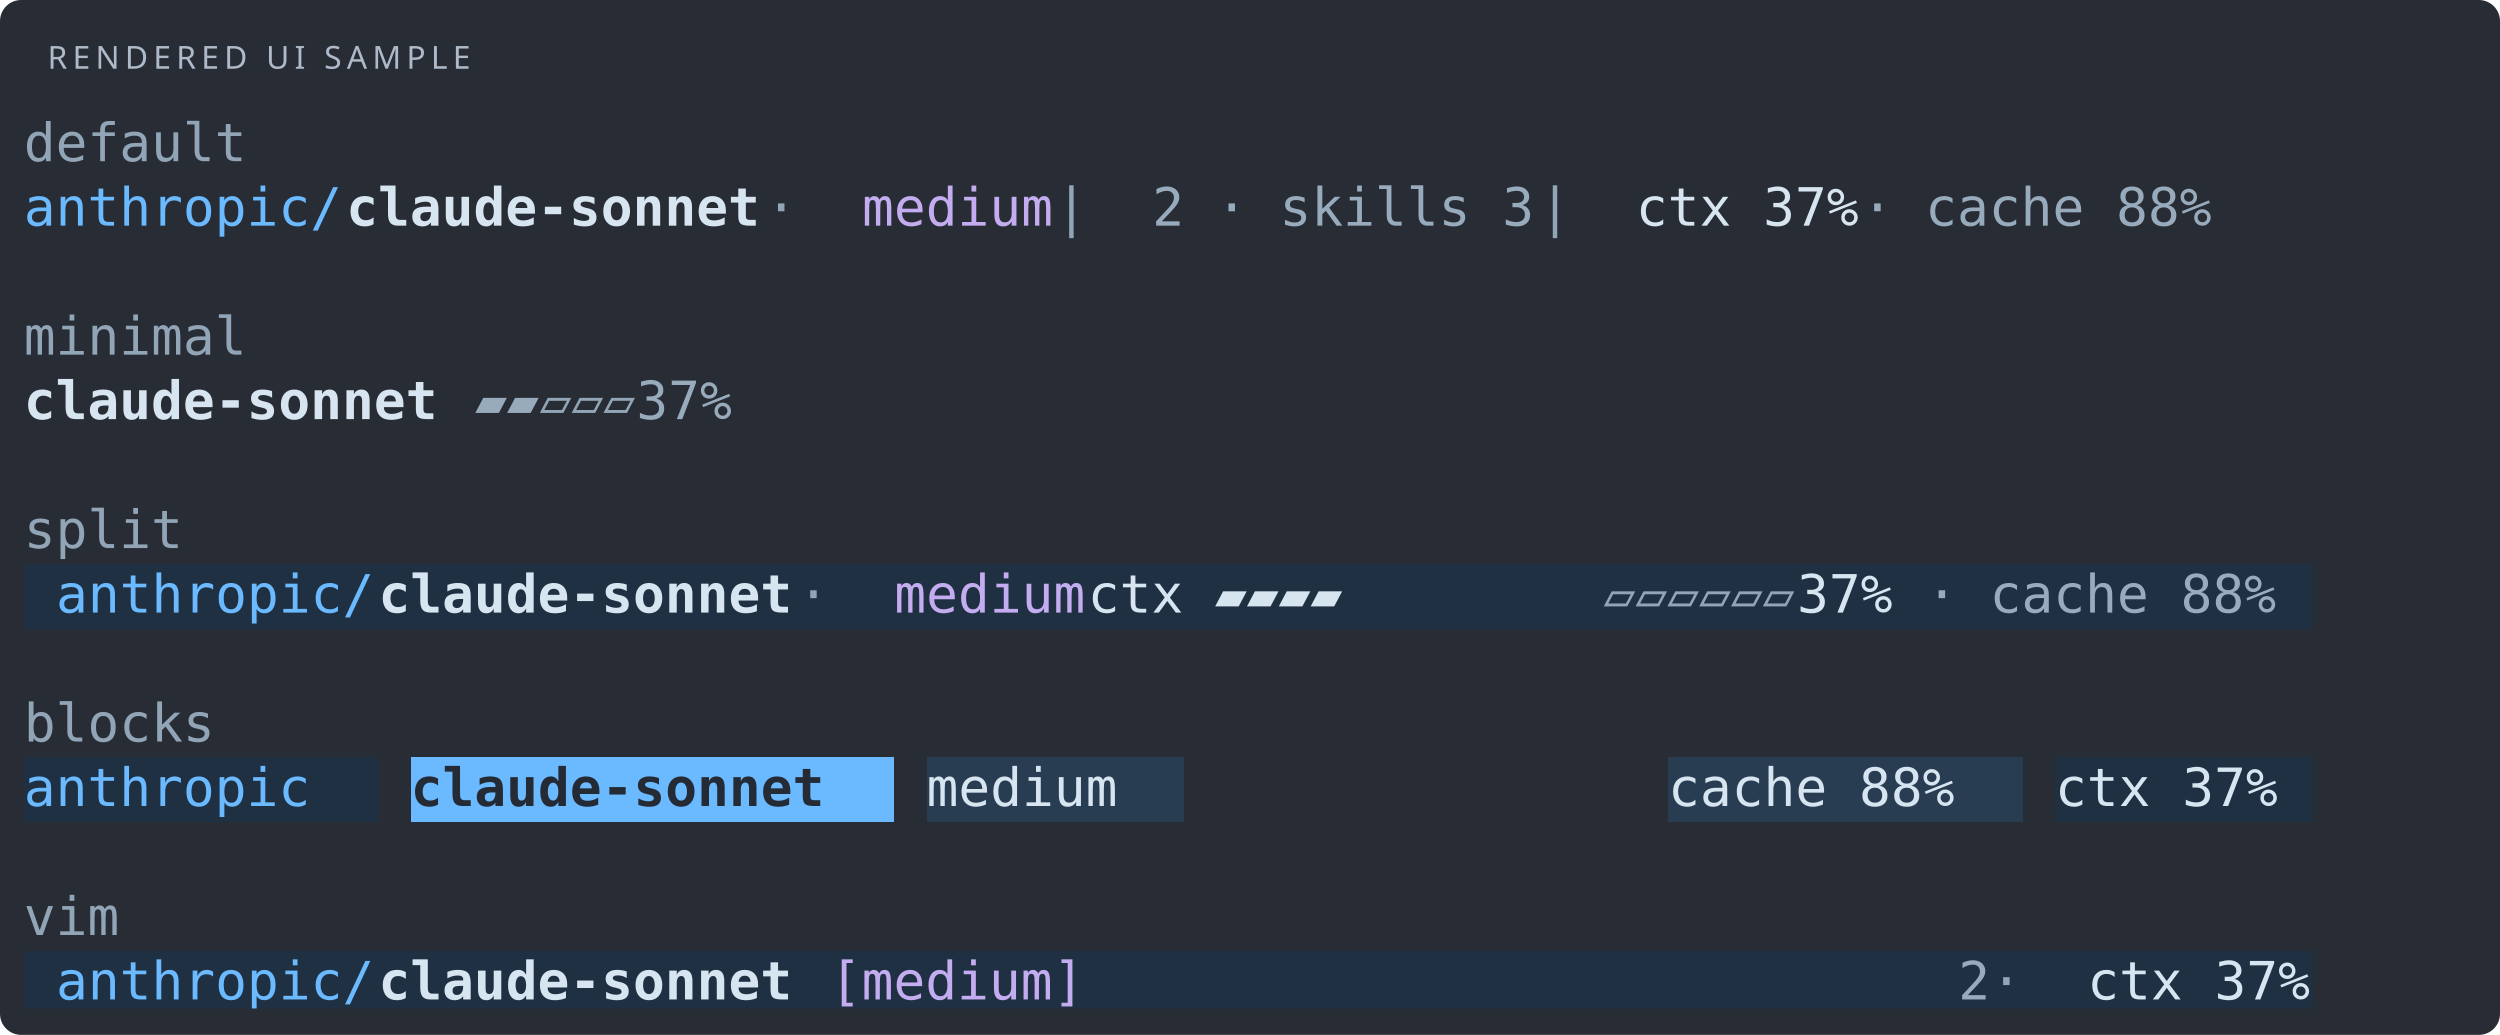
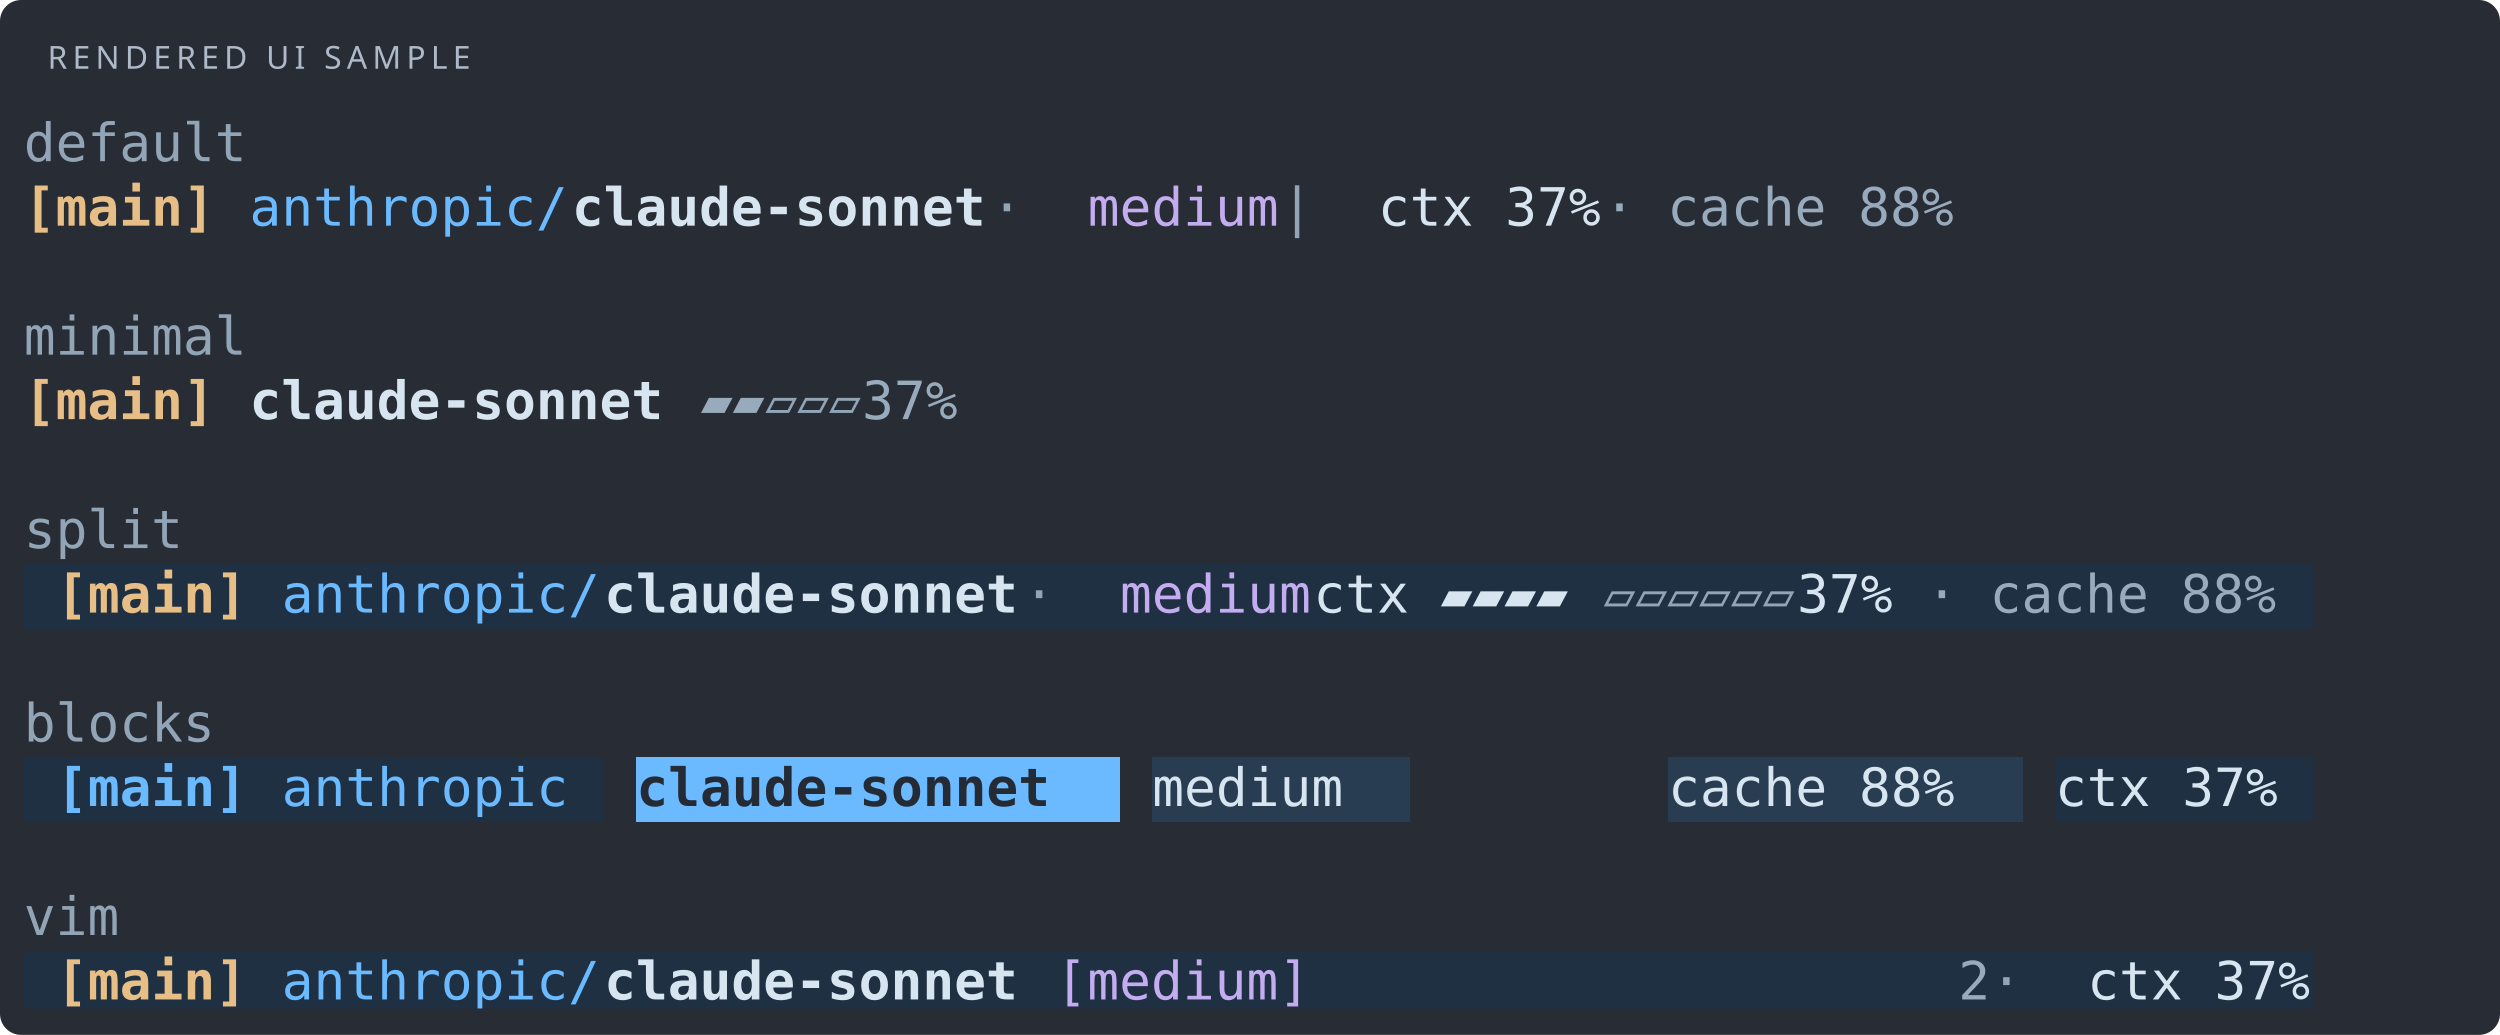
<svg xmlns="http://www.w3.org/2000/svg" viewBox="0 0 946 391.6">
  <style>
.appearance-statusbars-matrix {font-family:monospace;font-size:20px;line-height:24.4px}
.appearance-statusbars-r1 { fill: #91a5b7 }
.appearance-statusbars-r2 { fill: #abb2bf }
- .appearance-statusbars-r3 { fill: #6bb9ff }
- .appearance-statusbars-r4 { fill: #d7e5f1;font-weight: bold }
- .appearance-statusbars-r5 { fill: #c4acf0 }
- .appearance-statusbars-r6 { fill: #98abbd }
+ .appearance-statusbars-r3 { fill: #e7bf86;font-weight: bold }
+ .appearance-statusbars-r4 { fill: #6bb9ff }
+ .appearance-statusbars-r5 { fill: #d7e5f1;font-weight: bold }
+ .appearance-statusbars-r6 { fill: #c4acf0 }
.appearance-statusbars-r7 { fill: #d7e5f1 }
- .appearance-statusbars-r8 { fill: #242b35;font-weight: bold }
+ .appearance-statusbars-r8 { fill: #98abbd }
+ .appearance-statusbars-r9 { fill: #6bb9ff;font-weight: bold }
+ .appearance-statusbars-r10 { fill: #242b35;font-weight: bold }
</style>
  <defs>
    <clipPath id="appearance-statusbars-clip-terminal">
      <rect width="926.2" height="340.6" />
    </clipPath>
    <clipPath id="appearance-statusbars-line-0">
      <rect x="0" y="1.5" width="927.2" height="24.65" />
    </clipPath>
    <clipPath id="appearance-statusbars-line-1">
      <rect x="0" y="25.9" width="927.2" height="24.65" />
    </clipPath>
    <clipPath id="appearance-statusbars-line-2">
      <rect x="0" y="50.3" width="927.2" height="24.65" />
    </clipPath>
    <clipPath id="appearance-statusbars-line-3">
      <rect x="0" y="74.7" width="927.2" height="24.65" />
    </clipPath>
    <clipPath id="appearance-statusbars-line-4">
      <rect x="0" y="99.1" width="927.2" height="24.65" />
    </clipPath>
    <clipPath id="appearance-statusbars-line-5">
      <rect x="0" y="123.5" width="927.2" height="24.65" />
    </clipPath>
    <clipPath id="appearance-statusbars-line-6">
      <rect x="0" y="147.9" width="927.2" height="24.65" />
    </clipPath>
    <clipPath id="appearance-statusbars-line-7">
      <rect x="0" y="172.3" width="927.2" height="24.65" />
    </clipPath>
    <clipPath id="appearance-statusbars-line-8">
      <rect x="0" y="196.7" width="927.2" height="24.65" />
    </clipPath>
    <clipPath id="appearance-statusbars-line-9">
      <rect x="0" y="221.1" width="927.2" height="24.65" />
    </clipPath>
    <clipPath id="appearance-statusbars-line-10">
      <rect x="0" y="245.5" width="927.2" height="24.65" />
    </clipPath>
    <clipPath id="appearance-statusbars-line-11">
      <rect x="0" y="269.9" width="927.2" height="24.65" />
    </clipPath>
    <clipPath id="appearance-statusbars-line-12">
      <rect x="0" y="294.3" width="927.2" height="24.65" />
    </clipPath>
  </defs>
  <rect width="946" height="391.6" rx="8" fill="#282c34" />
  <text x="18" y="26" fill="#aebac9" font-family="sans-serif" font-size="12" letter-spacing="2">RENDERED UI SAMPLE</text>
  <g transform="translate(9, 41)" clip-path="url(#appearance-statusbars-clip-terminal)">
    <rect fill="#1f3042" x="0" y="172.3" width="12.2" height="24.65" shape-rendering="crispEdges" />
-     <rect fill="#1f3042" x="12.2" y="172.3" width="122" height="24.65" shape-rendering="crispEdges" />
-     <rect fill="#1f3042" x="134.2" y="172.3" width="158.6" height="24.65" shape-rendering="crispEdges" />
-     <rect fill="#1f3042" x="292.8" y="172.3" width="36.6" height="24.65" shape-rendering="crispEdges" />
-     <rect fill="#1f3042" x="329.4" y="172.3" width="73.2" height="24.65" shape-rendering="crispEdges" />
-     <rect fill="#1f3042" x="402.6" y="172.3" width="195.2" height="24.65" shape-rendering="crispEdges" />
+     <rect fill="#1f3042" x="12.2" y="172.3" width="85.4" height="24.65" shape-rendering="crispEdges" />
+     <rect fill="#1f3042" x="97.6" y="172.3" width="122" height="24.65" shape-rendering="crispEdges" />
+     <rect fill="#1f3042" x="219.6" y="172.3" width="158.6" height="24.65" shape-rendering="crispEdges" />
+     <rect fill="#1f3042" x="378.2" y="172.3" width="36.6" height="24.65" shape-rendering="crispEdges" />
+     <rect fill="#1f3042" x="414.8" y="172.3" width="73.2" height="24.65" shape-rendering="crispEdges" />
+     <rect fill="#1f3042" x="488" y="172.3" width="109.8" height="24.65" shape-rendering="crispEdges" />
    <rect fill="#1f3042" x="597.8" y="172.3" width="73.2" height="24.65" shape-rendering="crispEdges" />
    <rect fill="#1f3042" x="671" y="172.3" width="48.8" height="24.65" shape-rendering="crispEdges" />
    <rect fill="#1f3042" x="719.8" y="172.3" width="146.4" height="24.65" shape-rendering="crispEdges" />
-     <rect fill="#1f3042" x="0" y="245.5" width="134.2" height="24.65" shape-rendering="crispEdges" />
-     <rect fill="#6bb9ff" x="146.4" y="245.5" width="183" height="24.65" shape-rendering="crispEdges" />
-     <rect fill="#293d52" x="341.6" y="245.5" width="97.6" height="24.65" shape-rendering="crispEdges" />
+     <rect fill="#1f3042" x="0" y="245.5" width="12.2" height="24.65" shape-rendering="crispEdges" />
+     <rect fill="#1f3042" x="12.2" y="245.5" width="85.4" height="24.65" shape-rendering="crispEdges" />
+     <rect fill="#1f3042" x="97.6" y="245.5" width="122" height="24.65" shape-rendering="crispEdges" />
+     <rect fill="#6bb9ff" x="231.8" y="245.5" width="183" height="24.65" shape-rendering="crispEdges" />
+     <rect fill="#293d52" x="427" y="245.5" width="97.6" height="24.65" shape-rendering="crispEdges" />
    <rect fill="#293d52" x="622.2" y="245.5" width="134.2" height="24.65" shape-rendering="crispEdges" />
    <rect fill="#1f3042" x="768.6" y="245.5" width="97.6" height="24.65" shape-rendering="crispEdges" />
    <rect fill="#1f3042" x="0" y="318.7" width="12.2" height="24.65" shape-rendering="crispEdges" />
-     <rect fill="#1f3042" x="12.2" y="318.7" width="122" height="24.65" shape-rendering="crispEdges" />
-     <rect fill="#1f3042" x="134.2" y="318.7" width="158.6" height="24.65" shape-rendering="crispEdges" />
-     <rect fill="#1f3042" x="292.8" y="318.7" width="12.2" height="24.65" shape-rendering="crispEdges" />
-     <rect fill="#1f3042" x="305" y="318.7" width="97.6" height="24.65" shape-rendering="crispEdges" />
-     <rect fill="#1f3042" x="402.6" y="318.7" width="329.4" height="24.65" shape-rendering="crispEdges" />
+     <rect fill="#1f3042" x="12.2" y="318.7" width="85.4" height="24.65" shape-rendering="crispEdges" />
+     <rect fill="#1f3042" x="97.6" y="318.7" width="122" height="24.65" shape-rendering="crispEdges" />
+     <rect fill="#1f3042" x="219.6" y="318.7" width="158.6" height="24.65" shape-rendering="crispEdges" />
+     <rect fill="#1f3042" x="378.2" y="318.7" width="12.2" height="24.65" shape-rendering="crispEdges" />
+     <rect fill="#1f3042" x="390.4" y="318.7" width="97.6" height="24.65" shape-rendering="crispEdges" />
+     <rect fill="#1f3042" x="488" y="318.7" width="244" height="24.65" shape-rendering="crispEdges" />
    <rect fill="#1f3042" x="732" y="318.7" width="12.2" height="24.65" shape-rendering="crispEdges" />
    <rect fill="#1f3042" x="744.2" y="318.7" width="36.6" height="24.65" shape-rendering="crispEdges" />
    <rect fill="#1f3042" x="780.8" y="318.7" width="85.4" height="24.65" shape-rendering="crispEdges" />
    <g class="appearance-statusbars-matrix">
      <text class="appearance-statusbars-r1" x="0" y="20" textLength="85.4" clip-path="url(#appearance-statusbars-line-0)">default</text>
      <text class="appearance-statusbars-r2" x="927.2" y="20" textLength="12.2" clip-path="url(#appearance-statusbars-line-0)">
</text>
-       <text class="appearance-statusbars-r3" x="0" y="44.4" textLength="122" clip-path="url(#appearance-statusbars-line-1)">anthropic/</text>
-       <text class="appearance-statusbars-r4" x="122" y="44.4" textLength="158.6" clip-path="url(#appearance-statusbars-line-1)">claude-sonnet</text>
-       <text class="appearance-statusbars-r1" x="280.6" y="44.4" textLength="36.6" clip-path="url(#appearance-statusbars-line-1)"> · </text>
-       <text class="appearance-statusbars-r5" x="317.2" y="44.4" textLength="73.2" clip-path="url(#appearance-statusbars-line-1)">medium</text>
-       <text class="appearance-statusbars-r1" x="390.4" y="44.4" textLength="36.6" clip-path="url(#appearance-statusbars-line-1)"> | </text>
-       <text class="appearance-statusbars-r6" x="427" y="44.4" textLength="146.4" clip-path="url(#appearance-statusbars-line-1)">2 · skills 3</text>
-       <text class="appearance-statusbars-r1" x="573.4" y="44.4" textLength="36.6" clip-path="url(#appearance-statusbars-line-1)"> | </text>
-       <text class="appearance-statusbars-r7" x="610" y="44.4" textLength="85.4" clip-path="url(#appearance-statusbars-line-1)">ctx 37%</text>
-       <text class="appearance-statusbars-r6" x="695.4" y="44.4" textLength="146.4" clip-path="url(#appearance-statusbars-line-1)"> · cache 88%</text>
+       <text class="appearance-statusbars-r3" x="0" y="44.4" textLength="85.4" clip-path="url(#appearance-statusbars-line-1)">[main] </text>
+       <text class="appearance-statusbars-r4" x="85.4" y="44.4" textLength="122" clip-path="url(#appearance-statusbars-line-1)">anthropic/</text>
+       <text class="appearance-statusbars-r5" x="207.4" y="44.4" textLength="158.6" clip-path="url(#appearance-statusbars-line-1)">claude-sonnet</text>
+       <text class="appearance-statusbars-r1" x="366" y="44.4" textLength="36.6" clip-path="url(#appearance-statusbars-line-1)"> · </text>
+       <text class="appearance-statusbars-r6" x="402.6" y="44.4" textLength="73.2" clip-path="url(#appearance-statusbars-line-1)">medium</text>
+       <text class="appearance-statusbars-r1" x="475.8" y="44.4" textLength="36.6" clip-path="url(#appearance-statusbars-line-1)"> | </text>
+       <text class="appearance-statusbars-r7" x="512.4" y="44.4" textLength="85.4" clip-path="url(#appearance-statusbars-line-1)">ctx 37%</text>
+       <text class="appearance-statusbars-r8" x="597.8" y="44.4" textLength="146.4" clip-path="url(#appearance-statusbars-line-1)"> · cache 88%</text>
      <text class="appearance-statusbars-r2" x="927.2" y="44.4" textLength="12.2" clip-path="url(#appearance-statusbars-line-1)">
</text>
      <text class="appearance-statusbars-r2" x="927.2" y="68.8" textLength="12.2" clip-path="url(#appearance-statusbars-line-2)">
</text>
      <text class="appearance-statusbars-r1" x="0" y="93.2" textLength="85.4" clip-path="url(#appearance-statusbars-line-3)">minimal</text>
      <text class="appearance-statusbars-r2" x="927.2" y="93.2" textLength="12.2" clip-path="url(#appearance-statusbars-line-3)">
</text>
-       <text class="appearance-statusbars-r4" x="0" y="117.6" textLength="158.6" clip-path="url(#appearance-statusbars-line-4)">claude-sonnet</text>
-       <text class="appearance-statusbars-r6" x="170.8" y="117.6" textLength="24.4" clip-path="url(#appearance-statusbars-line-4)">▰▰</text>
-       <text class="appearance-statusbars-r1" x="195.2" y="117.6" textLength="36.6" clip-path="url(#appearance-statusbars-line-4)">▱▱▱</text>
-       <text class="appearance-statusbars-r6" x="231.8" y="117.6" textLength="48.8" clip-path="url(#appearance-statusbars-line-4)"> 37%</text>
+       <text class="appearance-statusbars-r3" x="0" y="117.6" textLength="85.4" clip-path="url(#appearance-statusbars-line-4)">[main] </text>
+       <text class="appearance-statusbars-r5" x="85.4" y="117.6" textLength="158.6" clip-path="url(#appearance-statusbars-line-4)">claude-sonnet</text>
+       <text class="appearance-statusbars-r8" x="256.2" y="117.6" textLength="24.4" clip-path="url(#appearance-statusbars-line-4)">▰▰</text>
+       <text class="appearance-statusbars-r1" x="280.6" y="117.6" textLength="36.6" clip-path="url(#appearance-statusbars-line-4)">▱▱▱</text>
+       <text class="appearance-statusbars-r8" x="317.2" y="117.6" textLength="48.8" clip-path="url(#appearance-statusbars-line-4)"> 37%</text>
      <text class="appearance-statusbars-r2" x="927.2" y="117.6" textLength="12.2" clip-path="url(#appearance-statusbars-line-4)">
</text>
      <text class="appearance-statusbars-r2" x="927.2" y="142" textLength="12.2" clip-path="url(#appearance-statusbars-line-5)">
</text>
      <text class="appearance-statusbars-r1" x="0" y="166.4" textLength="61" clip-path="url(#appearance-statusbars-line-6)">split</text>
      <text class="appearance-statusbars-r2" x="927.2" y="166.4" textLength="12.2" clip-path="url(#appearance-statusbars-line-6)">
</text>
-       <text class="appearance-statusbars-r3" x="12.2" y="190.8" textLength="122" clip-path="url(#appearance-statusbars-line-7)">anthropic/</text>
-       <text class="appearance-statusbars-r4" x="134.2" y="190.8" textLength="158.6" clip-path="url(#appearance-statusbars-line-7)">claude-sonnet</text>
-       <text class="appearance-statusbars-r1" x="292.8" y="190.8" textLength="36.6" clip-path="url(#appearance-statusbars-line-7)"> · </text>
-       <text class="appearance-statusbars-r5" x="329.4" y="190.8" textLength="73.2" clip-path="url(#appearance-statusbars-line-7)">medium</text>
-       <text class="appearance-statusbars-r7" x="402.6" y="190.8" textLength="195.2" clip-path="url(#appearance-statusbars-line-7)">        ctx ▰▰▰▰</text>
+       <text class="appearance-statusbars-r3" x="12.2" y="190.8" textLength="85.4" clip-path="url(#appearance-statusbars-line-7)">[main] </text>
+       <text class="appearance-statusbars-r4" x="97.6" y="190.8" textLength="122" clip-path="url(#appearance-statusbars-line-7)">anthropic/</text>
+       <text class="appearance-statusbars-r5" x="219.6" y="190.8" textLength="158.6" clip-path="url(#appearance-statusbars-line-7)">claude-sonnet</text>
+       <text class="appearance-statusbars-r1" x="378.2" y="190.8" textLength="36.6" clip-path="url(#appearance-statusbars-line-7)"> · </text>
+       <text class="appearance-statusbars-r6" x="414.8" y="190.8" textLength="73.2" clip-path="url(#appearance-statusbars-line-7)">medium</text>
+       <text class="appearance-statusbars-r7" x="488" y="190.8" textLength="109.8" clip-path="url(#appearance-statusbars-line-7)"> ctx ▰▰▰▰</text>
      <text class="appearance-statusbars-r1" x="597.8" y="190.8" textLength="73.2" clip-path="url(#appearance-statusbars-line-7)">▱▱▱▱▱▱</text>
      <text class="appearance-statusbars-r7" x="671" y="190.8" textLength="48.8" clip-path="url(#appearance-statusbars-line-7)"> 37%</text>
-       <text class="appearance-statusbars-r6" x="719.8" y="190.8" textLength="146.4" clip-path="url(#appearance-statusbars-line-7)"> · cache 88%</text>
+       <text class="appearance-statusbars-r8" x="719.8" y="190.8" textLength="146.4" clip-path="url(#appearance-statusbars-line-7)"> · cache 88%</text>
      <text class="appearance-statusbars-r2" x="927.2" y="190.8" textLength="12.2" clip-path="url(#appearance-statusbars-line-7)">
</text>
      <text class="appearance-statusbars-r2" x="927.2" y="215.2" textLength="12.2" clip-path="url(#appearance-statusbars-line-8)">
</text>
      <text class="appearance-statusbars-r1" x="0" y="239.6" textLength="73.2" clip-path="url(#appearance-statusbars-line-9)">blocks</text>
      <text class="appearance-statusbars-r2" x="927.2" y="239.6" textLength="12.2" clip-path="url(#appearance-statusbars-line-9)">
</text>
-       <text class="appearance-statusbars-r3" x="0" y="264" textLength="134.2" clip-path="url(#appearance-statusbars-line-10)"> anthropic </text>
-       <text class="appearance-statusbars-r8" x="146.4" y="264" textLength="183" clip-path="url(#appearance-statusbars-line-10)"> claude-sonnet </text>
-       <text class="appearance-statusbars-r7" x="341.6" y="264" textLength="97.6" clip-path="url(#appearance-statusbars-line-10)"> medium </text>
+       <text class="appearance-statusbars-r9" x="12.2" y="264" textLength="85.4" clip-path="url(#appearance-statusbars-line-10)">[main] </text>
+       <text class="appearance-statusbars-r4" x="97.6" y="264" textLength="122" clip-path="url(#appearance-statusbars-line-10)">anthropic </text>
+       <text class="appearance-statusbars-r10" x="231.8" y="264" textLength="183" clip-path="url(#appearance-statusbars-line-10)"> claude-sonnet </text>
+       <text class="appearance-statusbars-r7" x="427" y="264" textLength="97.6" clip-path="url(#appearance-statusbars-line-10)"> medium </text>
      <text class="appearance-statusbars-r7" x="622.2" y="264" textLength="134.2" clip-path="url(#appearance-statusbars-line-10)"> cache 88% </text>
      <text class="appearance-statusbars-r7" x="768.6" y="264" textLength="97.6" clip-path="url(#appearance-statusbars-line-10)"> ctx 37%</text>
      <text class="appearance-statusbars-r2" x="927.2" y="264" textLength="12.2" clip-path="url(#appearance-statusbars-line-10)">
</text>
      <text class="appearance-statusbars-r2" x="927.2" y="288.4" textLength="12.2" clip-path="url(#appearance-statusbars-line-11)">
</text>
      <text class="appearance-statusbars-r1" x="0" y="312.8" textLength="36.6" clip-path="url(#appearance-statusbars-line-12)">vim</text>
      <text class="appearance-statusbars-r2" x="927.2" y="312.8" textLength="12.2" clip-path="url(#appearance-statusbars-line-12)">
</text>
-       <text class="appearance-statusbars-r3" x="12.2" y="337.2" textLength="122" clip-path="url(#appearance-statusbars-line-13)">anthropic/</text>
-       <text class="appearance-statusbars-r4" x="134.2" y="337.2" textLength="158.6" clip-path="url(#appearance-statusbars-line-13)">claude-sonnet</text>
-       <text class="appearance-statusbars-r5" x="305" y="337.2" textLength="97.6" clip-path="url(#appearance-statusbars-line-13)">[medium]</text>
-       <text class="appearance-statusbars-r6" x="732" y="337.2" textLength="12.2" clip-path="url(#appearance-statusbars-line-13)">2</text>
+       <text class="appearance-statusbars-r3" x="12.2" y="337.2" textLength="85.4" clip-path="url(#appearance-statusbars-line-13)">[main] </text>
+       <text class="appearance-statusbars-r4" x="97.6" y="337.2" textLength="122" clip-path="url(#appearance-statusbars-line-13)">anthropic/</text>
+       <text class="appearance-statusbars-r5" x="219.6" y="337.2" textLength="158.6" clip-path="url(#appearance-statusbars-line-13)">claude-sonnet</text>
+       <text class="appearance-statusbars-r6" x="390.4" y="337.2" textLength="97.6" clip-path="url(#appearance-statusbars-line-13)">[medium]</text>
+       <text class="appearance-statusbars-r8" x="732" y="337.2" textLength="12.2" clip-path="url(#appearance-statusbars-line-13)">2</text>
      <text class="appearance-statusbars-r1" x="744.2" y="337.2" textLength="36.6" clip-path="url(#appearance-statusbars-line-13)"> · </text>
      <text class="appearance-statusbars-r7" x="780.8" y="337.2" textLength="85.4" clip-path="url(#appearance-statusbars-line-13)">ctx 37%</text>
      <text class="appearance-statusbars-r2" x="927.2" y="337.2" textLength="12.2" clip-path="url(#appearance-statusbars-line-13)">
</text>
    </g>
  </g>
</svg>
